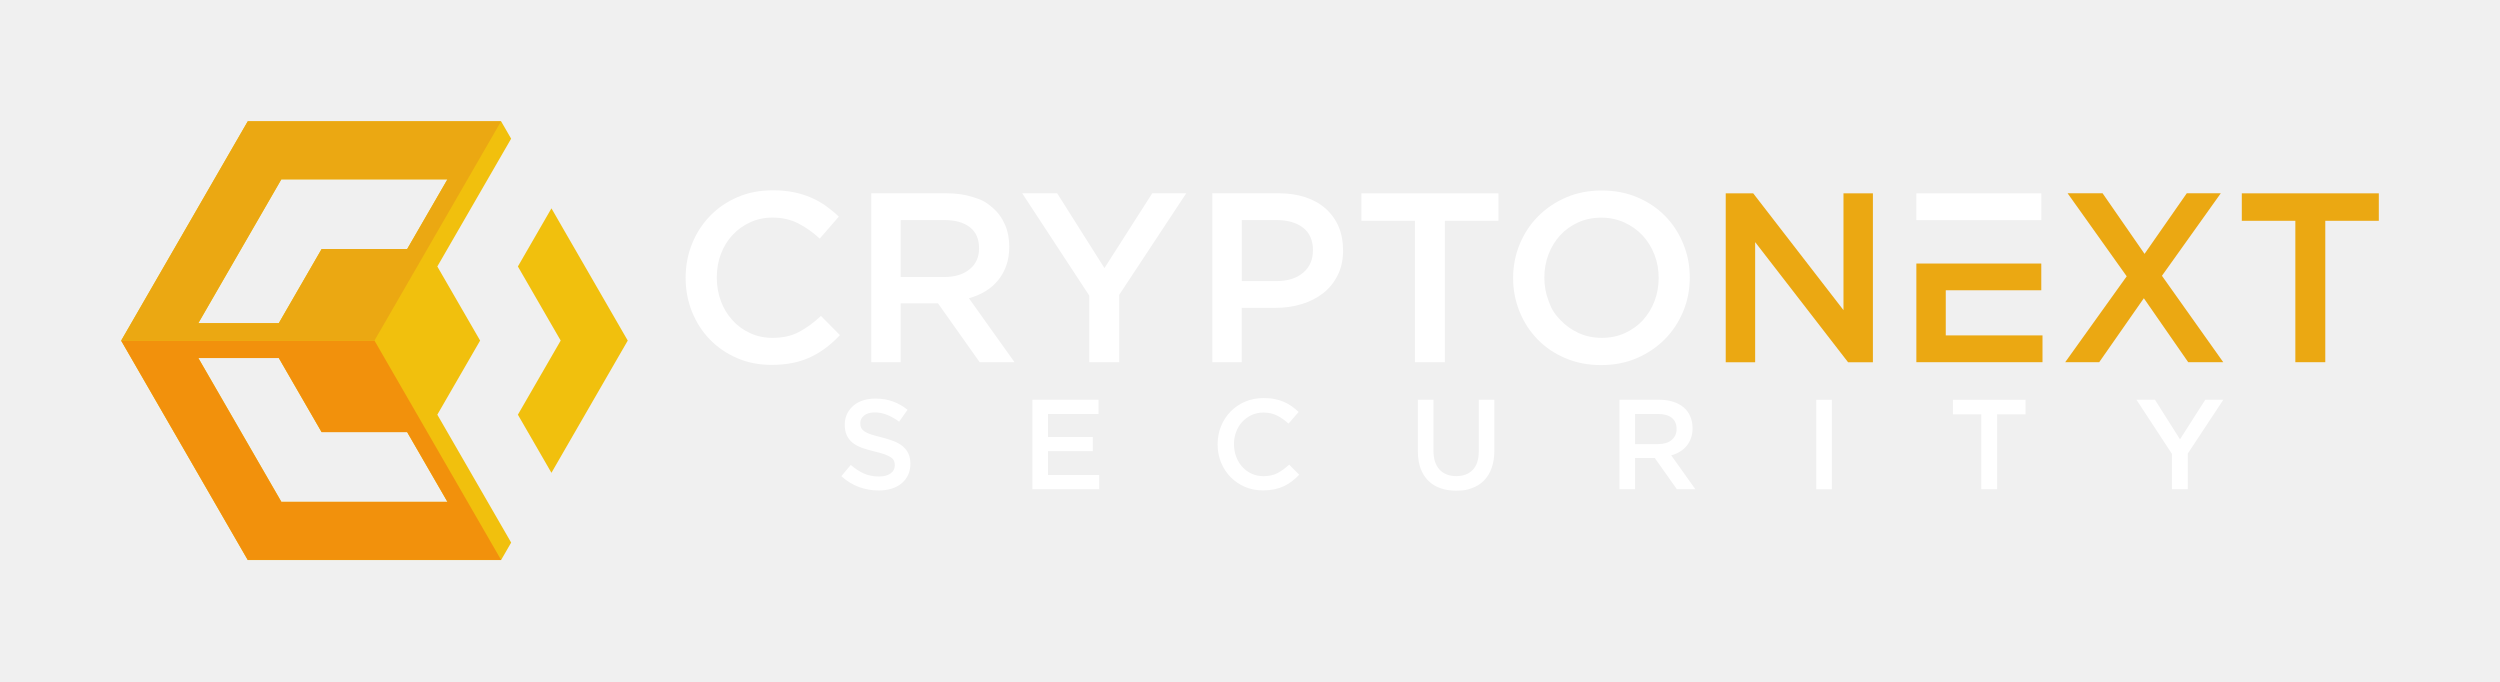
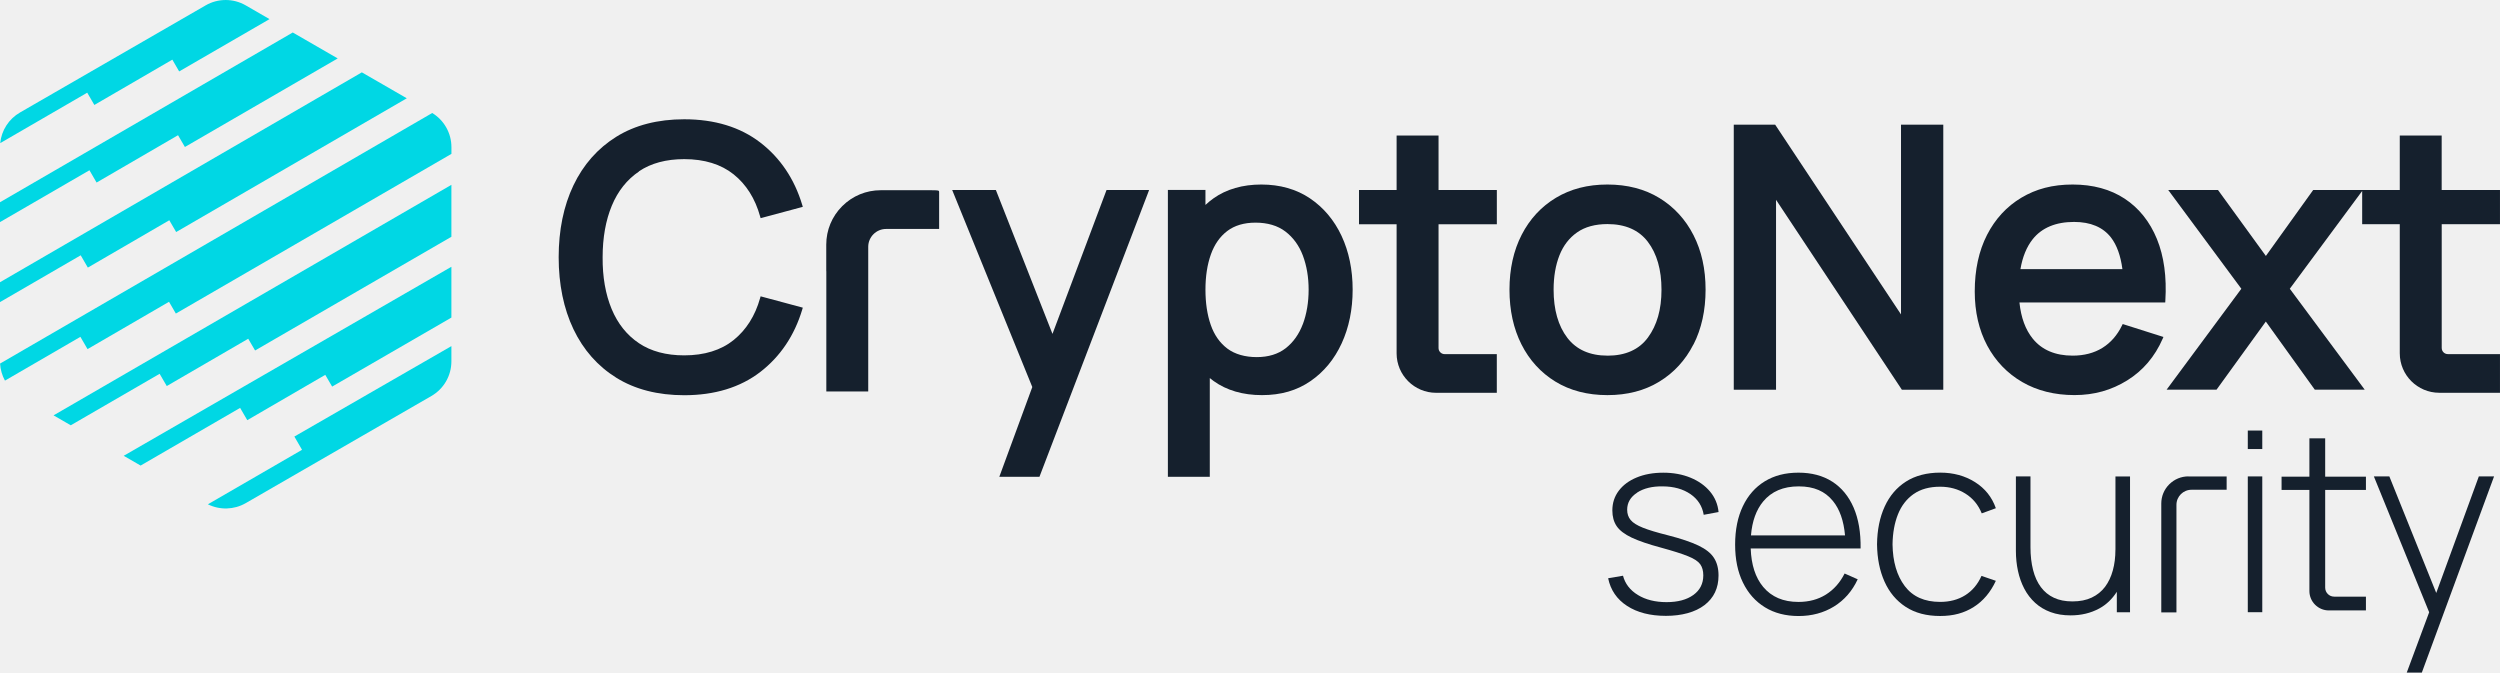
- <svg xmlns="http://www.w3.org/2000/svg" id="Layer_7" data-name="Layer 7" viewBox="0 0 386.62 105.34">
-   <defs>
-     <style>.cls-3,.cls-4{fill-rule:evenodd}.cls-3{fill:#eba812}.cls-4{fill:#fff}</style>
-   </defs>
-   <path d="M79.05 21.44 67.63 41.21l6.62 11.46-6.62 11.46 9.02 15.62 2.4 4.16-1.56 2.7H38.32l-9.79-16.96-9.79-16.96 9.79-16.96 9.79-16.96H77.5l1.56 2.7Zm6.23 10.78 2.01 3.49 9.79 16.96-9.79 16.96-2.01 3.49-5.19-8.99 6.62-11.46-6.62-11.46zM69.2 27.73H43.51L30.67 49.97h12.45l6.62-11.46h13.23zM30.67 55.36 43.51 77.6h25.68l-6.23-10.78H49.73l-6.62-11.46H30.66Z" style="fill-rule:evenodd;fill:#f1c00d" />
-   <path d="M43.51 77.61 30.67 55.37h12.45l6.62 11.46h13.23l6.23 10.78H43.52ZM77.5 86.6 57.91 52.67H18.73l9.79 16.96 9.79 16.96h39.18Z" style="fill:#f2910c;fill-rule:evenodd" />
-   <path d="M18.73 52.67h39.18l14.4-24.94 5.19-8.99H38.32L28.53 35.7l-9.79 16.96Zm24.39-2.7H30.67l12.84-22.24H69.2l-6.23 10.78H49.74zM285.09 47.96 271.13 29.9h-4.25v26.12h4.55V37.44l14.37 18.58h3.84V29.9h-4.55zm74.51-13.81h8.28V29.9h-21.19v4.25h8.28v21.86h4.63zm-15.78 21.86-9.48-13.36 9.1-12.76h-5.26l-6.53 9.37-6.49-9.37h-5.41l9.14 12.84-9.51 13.28h5.26l6.9-9.89 6.86 9.89h5.41Zm-28.13-15.26h-19.33v15.26h19.51v-4.14h-14.96v-6.98h14.77v-4.14Z" class="cls-3" />
-   <path d="m129.91 51.84-2.95-2.98c-1.12 1.04-2.25 1.87-3.4 2.48-1.14.61-2.51.91-4.1.91-1.24 0-2.39-.24-3.45-.73a8.25 8.25 0 0 1-2.74-2 9 9 0 0 1-1.79-2.97c-.42-1.13-.63-2.34-.63-3.64s.21-2.5.63-3.62 1.02-2.1 1.79-2.93 1.68-1.49 2.74-1.98 2.21-.73 3.45-.73q2.235 0 3.99.9c1.17.6 2.28 1.38 3.32 2.35l2.95-3.4c-.62-.6-1.28-1.14-1.98-1.64q-1.05-.75-2.28-1.29t-2.7-.84c-.98-.2-2.07-.3-3.26-.3-1.99 0-3.81.35-5.45 1.06s-3.06 1.68-4.25 2.91a13.3 13.3 0 0 0-2.78 4.31c-.66 1.64-.99 3.4-.99 5.26s.34 3.66 1.01 5.3 1.6 3.07 2.78 4.27q1.77 1.815 4.2 2.85c1.62.7 3.38 1.04 5.3 1.04 1.22 0 2.33-.11 3.34-.32s1.93-.52 2.78-.93 1.64-.9 2.37-1.46 1.44-1.2 2.11-1.92ZM296.36 29.9v4.14h19.33V29.9zm-35.04 13.02c0-1.84-.33-3.58-1.01-5.22-.67-1.64-1.6-3.07-2.8-4.29-1.19-1.22-2.62-2.18-4.29-2.89s-3.51-1.06-5.52-1.06-3.86.36-5.52 1.08c-1.67.72-3.11 1.7-4.33 2.93s-2.16 2.67-2.84 4.31c-.67 1.64-1.01 3.38-1.01 5.22s.34 3.58 1.01 5.22 1.6 3.07 2.8 4.29c1.19 1.22 2.62 2.18 4.29 2.89s3.51 1.06 5.52 1.06 3.86-.36 5.52-1.08c1.67-.72 3.11-1.7 4.33-2.93s2.16-2.67 2.84-4.31 1.01-3.38 1.01-5.22m-4.81.07c0 1.27-.22 2.47-.65 3.6a9.3 9.3 0 0 1-1.81 2.95c-.77.83-1.7 1.49-2.78 1.98s-2.27.73-3.56.73-2.49-.25-3.58-.75q-1.635-.75-2.82-2.01c-1.185-1.26-1.39-1.83-1.83-2.97-.44-1.13-.65-2.33-.65-3.6s.22-2.47.65-3.6a9.3 9.3 0 0 1 1.81-2.95c.77-.83 1.7-1.49 2.78-1.98s2.27-.73 3.56-.73 2.49.25 3.58.75q1.635.75 2.82 2.01c.78.85 1.39 1.83 1.83 2.97.44 1.13.65 2.33.65 3.6m-33.06-8.84h8.28V29.9h-21.19v4.25h8.28v21.86h4.63zm-15.75 4.51c0-1.34-.23-2.55-.69-3.62a7.8 7.8 0 0 0-1.98-2.76c-.86-.77-1.9-1.36-3.13-1.77s-2.61-.62-4.12-.62h-10.3v26.12h4.55v-8.4h5.2c1.45 0 2.8-.19 4.08-.58 1.27-.39 2.37-.95 3.33-1.7.95-.75 1.69-1.68 2.25-2.8.55-1.12.82-2.41.82-3.88Zm-4.66.09c0 1.42-.5 2.57-1.52 3.43-1.01.86-2.39 1.29-4.13 1.29h-5.35v-9.44h5.35c1.72 0 3.1.39 4.12 1.18 1.03.78 1.54 1.97 1.54 3.54Zm-29.96 6.85 10.37-15.71h-5.26l-7.39 11.57-7.31-11.57h-5.41l10.37 15.82v10.3h4.63zm-16.19 10.41-7.05-9.89c.92-.25 1.76-.6 2.52-1.06s1.41-1.02 1.96-1.68q.825-.99 1.29-2.28c.31-.86.47-1.83.47-2.93 0-1.27-.22-2.42-.67-3.45q-.675-1.545-1.92-2.61c-1.245-1.065-1.85-1.26-3.06-1.64-1.21-.39-2.56-.58-4.05-.58h-11.64v26.12h4.55v-9.1h5.77l6.44 9.1h5.41Zm-5.48-17.59c0 1.35-.48 2.43-1.46 3.22q-1.455 1.2-3.93 1.2h-6.73v-8.81h6.7c1.72 0 3.06.37 4 1.11.95.73 1.42 1.83 1.42 3.28M133.04 65.43c0-.46.2-.85.59-1.17.4-.32.95-.48 1.66-.48.63 0 1.26.12 1.88.37.62.24 1.24.6 1.88 1.06l1.3-1.84q-1.065-.855-2.28-1.29c-.81-.3-1.72-.44-2.74-.44-.68 0-1.32.1-1.89.29-.58.19-1.07.46-1.48.82s-.73.78-.97 1.27c-.23.49-.35 1.04-.35 1.65 0 .65.1 1.19.31 1.64.2.45.5.83.89 1.15s.87.58 1.45.79 1.23.4 1.97.57c.65.16 1.17.31 1.57.45.4.15.72.3.95.46s.39.35.47.54c.09.2.13.42.13.67 0 .54-.22.97-.66 1.28-.44.32-1.04.47-1.79.47-.87 0-1.65-.16-2.33-.46-.68-.31-1.36-.75-2.03-1.33l-1.46 1.74c.83.75 1.73 1.31 2.71 1.67s1.99.54 3.06.54c.72 0 1.39-.09 1.99-.28.6-.18 1.12-.45 1.55-.81s.77-.79 1.01-1.3.36-1.1.36-1.76c0-.58-.1-1.08-.29-1.51s-.47-.8-.84-1.13c-.37-.32-.84-.6-1.4-.82s-1.21-.43-1.93-.61c-.66-.16-1.2-.31-1.64-.45-.43-.14-.76-.3-1.01-.47-.24-.17-.41-.36-.5-.55-.09-.2-.14-.43-.14-.71Zm36.85-3.61h-10.23v13.83h10.33v-2.19h-7.92v-3.69H169v-2.19h-6.93v-3.56h7.82v-2.19Zm31.04 11.61-1.56-1.58c-.59.55-1.19.99-1.8 1.31s-1.33.48-2.17.48c-.66 0-1.27-.13-1.83-.38a4.5 4.5 0 0 1-1.45-1.06c-.41-.45-.72-.97-.95-1.57-.22-.6-.34-1.24-.34-1.93s.11-1.32.34-1.92a4.614 4.614 0 0 1 2.4-2.6c.56-.26 1.17-.38 1.83-.38.79 0 1.5.16 2.11.47.62.32 1.2.73 1.76 1.24l1.56-1.8q-.495-.48-1.05-.87a6.649 6.649 0 0 0-2.63-1.12c-.52-.11-1.1-.16-1.73-.16-1.05 0-2.01.19-2.88.56-.87.38-1.62.89-2.25 1.54q-.945.975-1.47 2.28c-.35.87-.52 1.8-.52 2.78s.18 1.94.53 2.8c.36.87.85 1.62 1.47 2.26a7 7 0 0 0 2.22 1.51c.86.37 1.79.55 2.81.55.64 0 1.23-.06 1.77-.17a6.7 6.7 0 0 0 1.47-.49c.45-.22.87-.47 1.25-.77.39-.3.76-.63 1.12-1.02Zm30.17-11.61h-2.41v7.96q0 1.92-.93 2.88c-.62.65-1.47.97-2.56.97s-1.96-.34-2.58-1.01-.94-1.65-.94-2.94v-7.86h-2.41v7.96c0 1 .14 1.88.41 2.64.28.76.67 1.39 1.19 1.91.51.51 1.13.9 1.86 1.16q1.08.39 2.43.39c1.35 0 1.73-.13 2.46-.39s1.35-.64 1.87-1.17c.51-.52.91-1.17 1.19-1.95s.42-1.68.42-2.71zm31.08 13.83-3.73-5.23c.49-.13.93-.32 1.33-.56s.75-.54 1.04-.89.52-.75.68-1.21c.17-.45.25-.97.25-1.55q0-1.005-.36-1.83T260.37 63c-.44-.38-.98-.66-1.62-.87s-1.35-.31-2.14-.31h-6.16v13.83h2.41v-4.82h3.05l3.41 4.82zm-2.9-9.31c0 .71-.26 1.28-.77 1.71-.51.42-1.21.63-2.08.63h-3.57v-4.66h3.55c.91 0 1.62.19 2.12.59q.75.585.75 1.74Zm21.6-4.51v13.83h2.41V61.83zm27.98 2.25h4.38v-2.25h-11.22v2.25h4.38v11.57h2.45V64.08Zm29.48 6.06 5.49-8.32h-2.79l-3.91 6.12-3.87-6.12h-2.86l5.49 8.38v5.45h2.45z" class="cls-4" />
+ <svg xmlns="http://www.w3.org/2000/svg" fill="none" viewBox="0 0 1211.7 326">
+   <path d="M309.692 83.034C315.502 79.114 322.868 77.129 331.625 77.129C341.391 77.129 349.453 79.61 355.561 84.49C361.685 89.386 366.006 96.234 368.406 104.868L368.654 105.744L389.097 100.253L388.833 99.343C385.042 86.723 378.189 76.534 368.489 69.074C358.772 61.597 346.374 57.81 331.625 57.81C318.846 57.81 307.772 60.655 298.751 66.262C289.729 71.869 282.727 79.792 277.943 89.816C273.176 99.806 270.776 111.534 270.776 124.684C270.776 137.833 273.193 149.561 277.943 159.551C282.727 169.575 289.713 177.498 298.751 183.105C307.772 188.712 318.829 191.557 331.625 191.557C346.374 191.557 358.772 187.77 368.489 180.293C378.189 172.817 385.042 162.644 388.833 150.024L389.097 149.114L368.654 143.623L368.406 144.499C366.006 153.067 361.685 159.899 355.561 164.828C349.453 169.74 341.391 172.238 331.625 172.238C322.868 172.238 315.486 170.253 309.659 166.333C303.832 162.413 299.38 156.839 296.45 149.776C293.487 142.647 292.013 134.228 292.08 124.717C292.08 115.206 293.586 106.77 296.549 99.657C299.479 92.595 303.915 87.02 309.725 83.1L309.692 83.034Z" fill="#15202D" />
+   <path d="M510.117 161.834L482.904 92.661L482.672 92.082H461.501L500.334 187.588L484.344 231.106H503.794L556.482 93.339L556.946 92.082H536.321L510.117 161.834Z" fill="#15202D" />
+   <path d="M634.944 96.151C628.339 91.701 620.394 89.435 611.323 89.435C602.252 89.435 594.389 91.701 588.132 96.151C586.808 97.094 585.517 98.152 584.259 99.327V92.065H566.05V231.09H586.361V183.237C587.006 183.767 587.635 184.246 588.248 184.693C594.538 189.209 602.417 191.508 611.67 191.508C620.924 191.508 628.571 189.242 635.11 184.759C641.648 180.293 646.747 174.107 650.289 166.399C653.815 158.724 655.602 149.974 655.602 140.381C655.602 130.787 653.798 121.971 650.239 114.362C646.664 106.704 641.499 100.584 634.911 96.134L634.944 96.151ZM631.451 157.103C629.614 161.983 626.817 165.919 623.125 168.797C619.467 171.642 614.749 173.082 609.121 173.082C603.493 173.082 598.527 171.692 594.886 168.963C591.244 166.217 588.529 162.363 586.841 157.517C585.119 152.604 584.259 146.848 584.259 140.414C584.259 133.979 585.136 128.223 586.89 123.311C588.612 118.464 591.294 114.643 594.853 111.947C598.395 109.268 602.997 107.911 608.509 107.911C614.369 107.911 619.252 109.35 623.009 112.212C626.783 115.09 629.631 118.994 631.468 123.856C633.322 128.769 634.266 134.343 634.266 140.414C634.266 146.484 633.322 152.158 631.468 157.103H631.451Z" fill="#15202D" />
+   <path d="M820.802 166.978C824.692 159.353 826.662 150.404 826.662 140.397C826.662 130.39 824.709 121.64 820.836 114.031C816.962 106.406 811.4 100.336 804.299 95.986C797.198 91.635 788.723 89.435 779.089 89.435C769.455 89.435 761.244 91.602 754.143 95.853C747.042 100.121 741.447 106.158 737.524 113.8C733.601 121.425 731.614 130.374 731.614 140.381C731.614 150.388 733.551 159.237 737.391 166.862C741.232 174.521 746.777 180.608 753.878 184.958C760.98 189.308 769.455 191.508 779.089 191.508C788.723 191.508 797.115 189.324 804.2 184.991C811.301 180.674 816.879 174.603 820.769 166.945L820.802 166.978ZM779.105 172.37C770.58 172.37 764.058 169.476 759.672 163.753C755.236 157.963 753.001 150.107 753.001 140.397C753.001 134.095 753.961 128.488 755.848 123.724C757.702 119.027 760.582 115.288 764.406 112.625C768.213 109.962 773.163 108.606 779.105 108.606C787.729 108.606 794.318 111.484 798.654 117.174C803.058 122.93 805.292 130.754 805.292 140.414C805.292 150.073 803.091 157.633 798.737 163.571C794.45 169.426 787.845 172.387 779.105 172.387V172.37Z" fill="#15202D" />
+   <path d="M860.811 96.846L921.528 188.481L921.793 188.894H941.872V60.423H921.379V152.389L860.662 60.837L860.381 60.423H840.319V188.894H860.811V96.846Z" fill="#15202D" />
+   <path d="M1048.59 163.323L1028.83 157.054L1028.48 157.765C1026.21 162.446 1023.03 166.101 1019.01 168.599C1014.99 171.097 1010.12 172.37 1004.58 172.37C996.166 172.37 989.644 169.608 985.225 164.133C981.682 159.766 979.53 153.878 978.785 146.583H1049.45L1049.5 145.723C1050.21 134.261 1048.84 124.22 1045.43 115.867C1042 107.465 1036.74 100.882 1029.82 96.316C1022.9 91.751 1014.41 89.435 1004.59 89.435C994.776 89.435 986.83 91.586 979.746 95.803C972.644 100.038 967.033 106.108 963.077 113.849C959.12 121.557 957.118 130.787 957.118 141.257C957.118 151.149 959.153 159.981 963.159 167.491C967.182 175.017 972.893 180.971 980.143 185.173C987.377 189.374 995.901 191.491 1005.47 191.491C1015.04 191.491 1023.41 189.093 1031.03 184.362C1038.66 179.615 1044.44 172.833 1048.19 164.199L1048.59 163.273V163.323ZM985.225 115.917C989.661 110.376 996.398 107.564 1005.27 107.564C1013.27 107.564 1019.27 110.111 1023.16 115.123C1025.96 118.745 1027.83 123.906 1028.69 130.44H979.266C980.275 124.502 982.278 119.622 985.225 115.917Z" fill="#15202D" />
+   <path d="M676.906 65.7V92.082H658.681V108.689H676.906V171.295C676.923 181.815 685.497 190.383 696.042 190.383H725.473V171.642H700.196C698.558 171.642 697.233 170.319 697.233 168.682V108.689H725.49V92.082H697.233V65.7H676.906Z" fill="#15202D" />
+   <path d="M1211.69 108.689V92.082H1183.43V65.7H1163.12V92.082H1121.16L1098.22 124.055L1075.01 92.082H1050.89L1086.33 139.951L1050.1 188.878H1074.3L1098.2 155.846L1121.94 188.878H1146.14L1109.82 139.951L1144.9 92.562V108.672H1163.12V171.279C1163.14 181.798 1171.71 190.367 1182.26 190.367H1211.69V171.626H1186.41C1184.77 171.626 1183.45 170.303 1183.45 168.665V108.672H1211.7L1211.69 108.689Z" fill="#15202D" />
+   <path d="M451.751 92.198C450.178 92.198 447.944 92.198 445.312 92.198C440.064 92.198 433.211 92.198 426.872 92.198C419.82 92.198 413.199 94.943 408.2 99.922C403.217 104.901 400.469 111.534 400.469 118.58V131.167L400.502 131.598V189.738H420.813V119.622C420.813 114.858 424.703 110.971 429.47 110.971H455.177V93.157C455.177 92.231 454.863 92.231 451.767 92.214L451.751 92.198Z" fill="#15202D" />
+   <path d="M793.473 238.748C796.685 236.664 800.839 235.655 805.921 235.738C811.285 235.771 815.754 237.028 819.346 239.492C822.921 241.957 825.057 245.298 825.752 249.516L832.953 248.176C832.588 244.405 831.198 241.08 828.798 238.219C826.397 235.357 823.252 233.124 819.346 231.52C815.439 229.915 811.053 229.105 806.17 229.105C801.286 229.105 796.983 229.882 793.275 231.42C789.55 232.959 786.653 235.109 784.584 237.855C782.515 240.601 781.472 243.776 781.472 247.399C781.472 250.409 782.168 252.94 783.575 255.024C784.982 257.092 787.398 258.944 790.825 260.565C794.268 262.186 799.035 263.824 805.127 265.445C810.904 267.033 815.257 268.405 818.171 269.596C821.1 270.771 823.054 272.061 824.063 273.467C825.057 274.873 825.553 276.659 825.553 278.859C825.553 282.878 823.948 286.054 820.736 288.37C817.525 290.686 813.188 291.844 807.742 291.844C802.296 291.844 797.612 290.686 793.838 288.37C790.063 286.054 787.663 282.945 786.637 279.041L779.436 280.265C780.612 285.988 783.674 290.471 788.623 293.68C793.556 296.888 799.83 298.493 807.444 298.493C815.059 298.493 821.597 296.756 826.133 293.283C830.668 289.809 832.936 285.029 832.936 278.925C832.936 275.551 832.208 272.723 830.734 270.423C829.278 268.124 826.762 266.123 823.203 264.419C819.644 262.715 814.694 261.045 808.355 259.424C803.157 258.117 799.118 256.91 796.271 255.768C793.424 254.627 791.437 253.386 790.328 252.014C789.203 250.657 788.656 249.003 788.656 247.051C788.656 243.644 790.262 240.882 793.473 238.798V238.748Z" fill="#15202D" />
+   <path d="M888.041 233.438C883.506 230.527 878.043 229.088 871.67 229.088C865.297 229.088 859.934 230.494 855.349 233.29C850.78 236.085 847.238 240.104 844.738 245.331C842.239 250.558 840.981 256.761 840.981 263.956C840.981 271.151 842.239 277.155 844.755 282.333C847.271 287.51 850.83 291.513 855.432 294.341C860.033 297.17 865.479 298.576 871.786 298.576C878.093 298.576 883.919 297.037 888.919 293.944C893.918 290.851 897.741 286.468 900.39 280.778L894.05 277.966C891.815 282.399 888.786 285.79 884.995 288.171C881.188 290.553 876.752 291.744 871.67 291.744C864.304 291.744 858.61 289.313 854.554 284.433C850.813 279.934 848.81 273.732 848.529 265.842H901.797C901.913 258.117 900.787 251.517 898.42 246.026C896.036 240.534 892.577 236.35 888.058 233.438H888.041ZM848.661 259.507C849.224 252.626 851.194 247.151 854.554 243.082C858.593 238.186 864.337 235.738 871.786 235.738C879.235 235.738 884.515 238.086 888.372 242.8C891.65 246.803 893.62 252.377 894.249 259.507H848.661Z" fill="#15202D" />
+   <path d="M927.471 239.476C930.847 237.094 935.135 235.903 940.333 235.903C944.967 235.903 949.073 237.028 952.648 239.277C956.223 241.527 958.855 244.719 960.511 248.821L967.347 246.324C965.477 240.964 962.116 236.747 957.25 233.67C952.383 230.61 946.772 229.072 940.382 229.072C933.993 229.072 928.298 230.511 923.796 233.405C919.277 236.283 915.834 240.336 913.45 245.563C911.067 250.79 909.842 256.86 909.759 263.824C909.842 270.655 911.05 276.676 913.384 281.886C915.718 287.113 919.145 291.198 923.663 294.143C928.182 297.087 933.728 298.559 940.316 298.559C946.904 298.559 952.002 297.103 956.604 294.209C961.206 291.298 964.781 287.063 967.347 281.506L960.395 279.124C958.557 283.226 955.925 286.352 952.499 288.502C949.056 290.653 945 291.728 940.333 291.728C932.768 291.728 927.073 289.18 923.217 284.086C919.376 278.991 917.39 272.226 917.274 263.824C917.357 258.332 918.234 253.502 919.889 249.317C921.561 245.133 924.077 241.858 927.454 239.476H927.471Z" fill="#15202D" />
+   <path d="M1025.3 266.454C1025.3 270.076 1024.89 273.417 1024.04 276.477C1023.21 279.537 1021.94 282.2 1020.27 284.433C1018.58 286.666 1016.43 288.403 1013.8 289.644C1011.18 290.884 1008.07 291.496 1004.49 291.496C1000.92 291.496 998.037 290.901 995.504 289.726C992.955 288.552 990.853 286.815 989.164 284.549C987.476 282.283 986.218 279.521 985.39 276.262C984.562 273.004 984.132 269.315 984.132 265.163V230.908H977.064V266.933C977.064 270.341 977.395 273.616 978.074 276.742C978.752 279.868 979.779 282.746 981.152 285.36C982.526 287.973 984.281 290.256 986.4 292.191C988.519 294.126 991.002 295.615 993.865 296.673C996.729 297.732 999.973 298.261 1003.6 298.261C1008.73 298.261 1013.33 297.153 1017.44 294.937C1020.88 293.084 1023.71 290.371 1025.98 286.832V296.74H1032.38V230.924H1025.32V266.454H1025.3Z" fill="#15202D" />
+   <path d="M1096.48 208.677H1089.46V217.642H1096.48V208.677Z" fill="#15202D" />
+   <path d="M1096.48 230.908H1089.46V296.723H1096.48V230.908Z" fill="#15202D" />
+   <path d="M1180.8 287.394L1158.07 230.908H1150.57L1177.37 296.756L1166.5 326H1173.81L1208.82 230.908H1201.44L1180.8 287.394Z" fill="#15202D" />
+   <path d="M1126.99 212.465H1119.32V231.04H1105.83V237.458H1119.32V286.468C1119.32 291.645 1123.56 295.863 1128.74 295.863H1146.72V289.18H1131.32C1128.92 289.18 1126.97 287.229 1126.97 284.83V237.458H1146.72V231.04H1126.97V212.465H1126.99Z" fill="#15202D" />
+   <path d="M1060.69 230.891C1057.18 230.891 1053.87 232.264 1051.39 234.745C1048.9 237.226 1047.53 240.534 1047.53 244.041V296.822H1054.88V244.67C1054.88 240.65 1058.16 237.375 1062.18 237.375H1079.21V230.924C1077.29 230.924 1068.97 230.924 1060.67 230.924L1060.69 230.891Z" fill="#15202D" />
+   <path d="M68.149 225.648L116.385 197.694L119.845 203.648L157.652 181.682L160.979 187.372L218.782 153.927V129.298L59.955 220.917L68.149 225.648Z" fill="#00D7E4" />
+   <path d="M34.298 206.13L77.369 181.17L80.829 187.108L120.308 164.182L123.635 169.872L218.782 114.759V89.584L25.955 201.316L34.298 206.13Z" fill="#00D7E4" />
+   <path d="M209.496 54.766L0.033 176.207C0.199 179.152 1.026 181.964 2.4 184.478L38.966 163.256L42.426 169.211L81.921 146.269L85.232 151.975L218.799 74.582V71.323C218.799 64.558 215.273 58.289 209.513 54.782L209.496 54.766Z" fill="#00D7E4" />
+   <path d="M42.575 129.695L82.054 106.753L85.381 112.46L197.164 47.637L175.38 35.066L0 136.791V146.418L39.115 123.74L42.575 129.695Z" fill="#00D7E4" />
+   <path d="M46.812 88.476L86.291 65.534L89.618 71.24L163.677 28.317L141.893 15.746L0 98.02V107.646L43.353 82.521L46.812 88.476Z" fill="#00D7E4" />
+   <path d="M45.72 50.879L83.527 28.913L86.838 34.619L130.637 9.263L119.083 2.597C113.074 -0.86 105.675 -0.86 99.683 2.597L9.7 54.518C4.254 57.66 0.712 63.202 0.099 69.371L42.277 44.924L45.736 50.879H45.72Z" fill="#00D7E4" />
+   <path d="M146.396 218.006L100.759 244.421C106.552 247.299 113.438 247.117 119.1 243.859L209.082 191.938C215.091 188.481 218.782 182.079 218.782 175.149V167.755L142.671 211.588L146.396 218.022V218.006Z" fill="#00D7E4" />
</svg>
